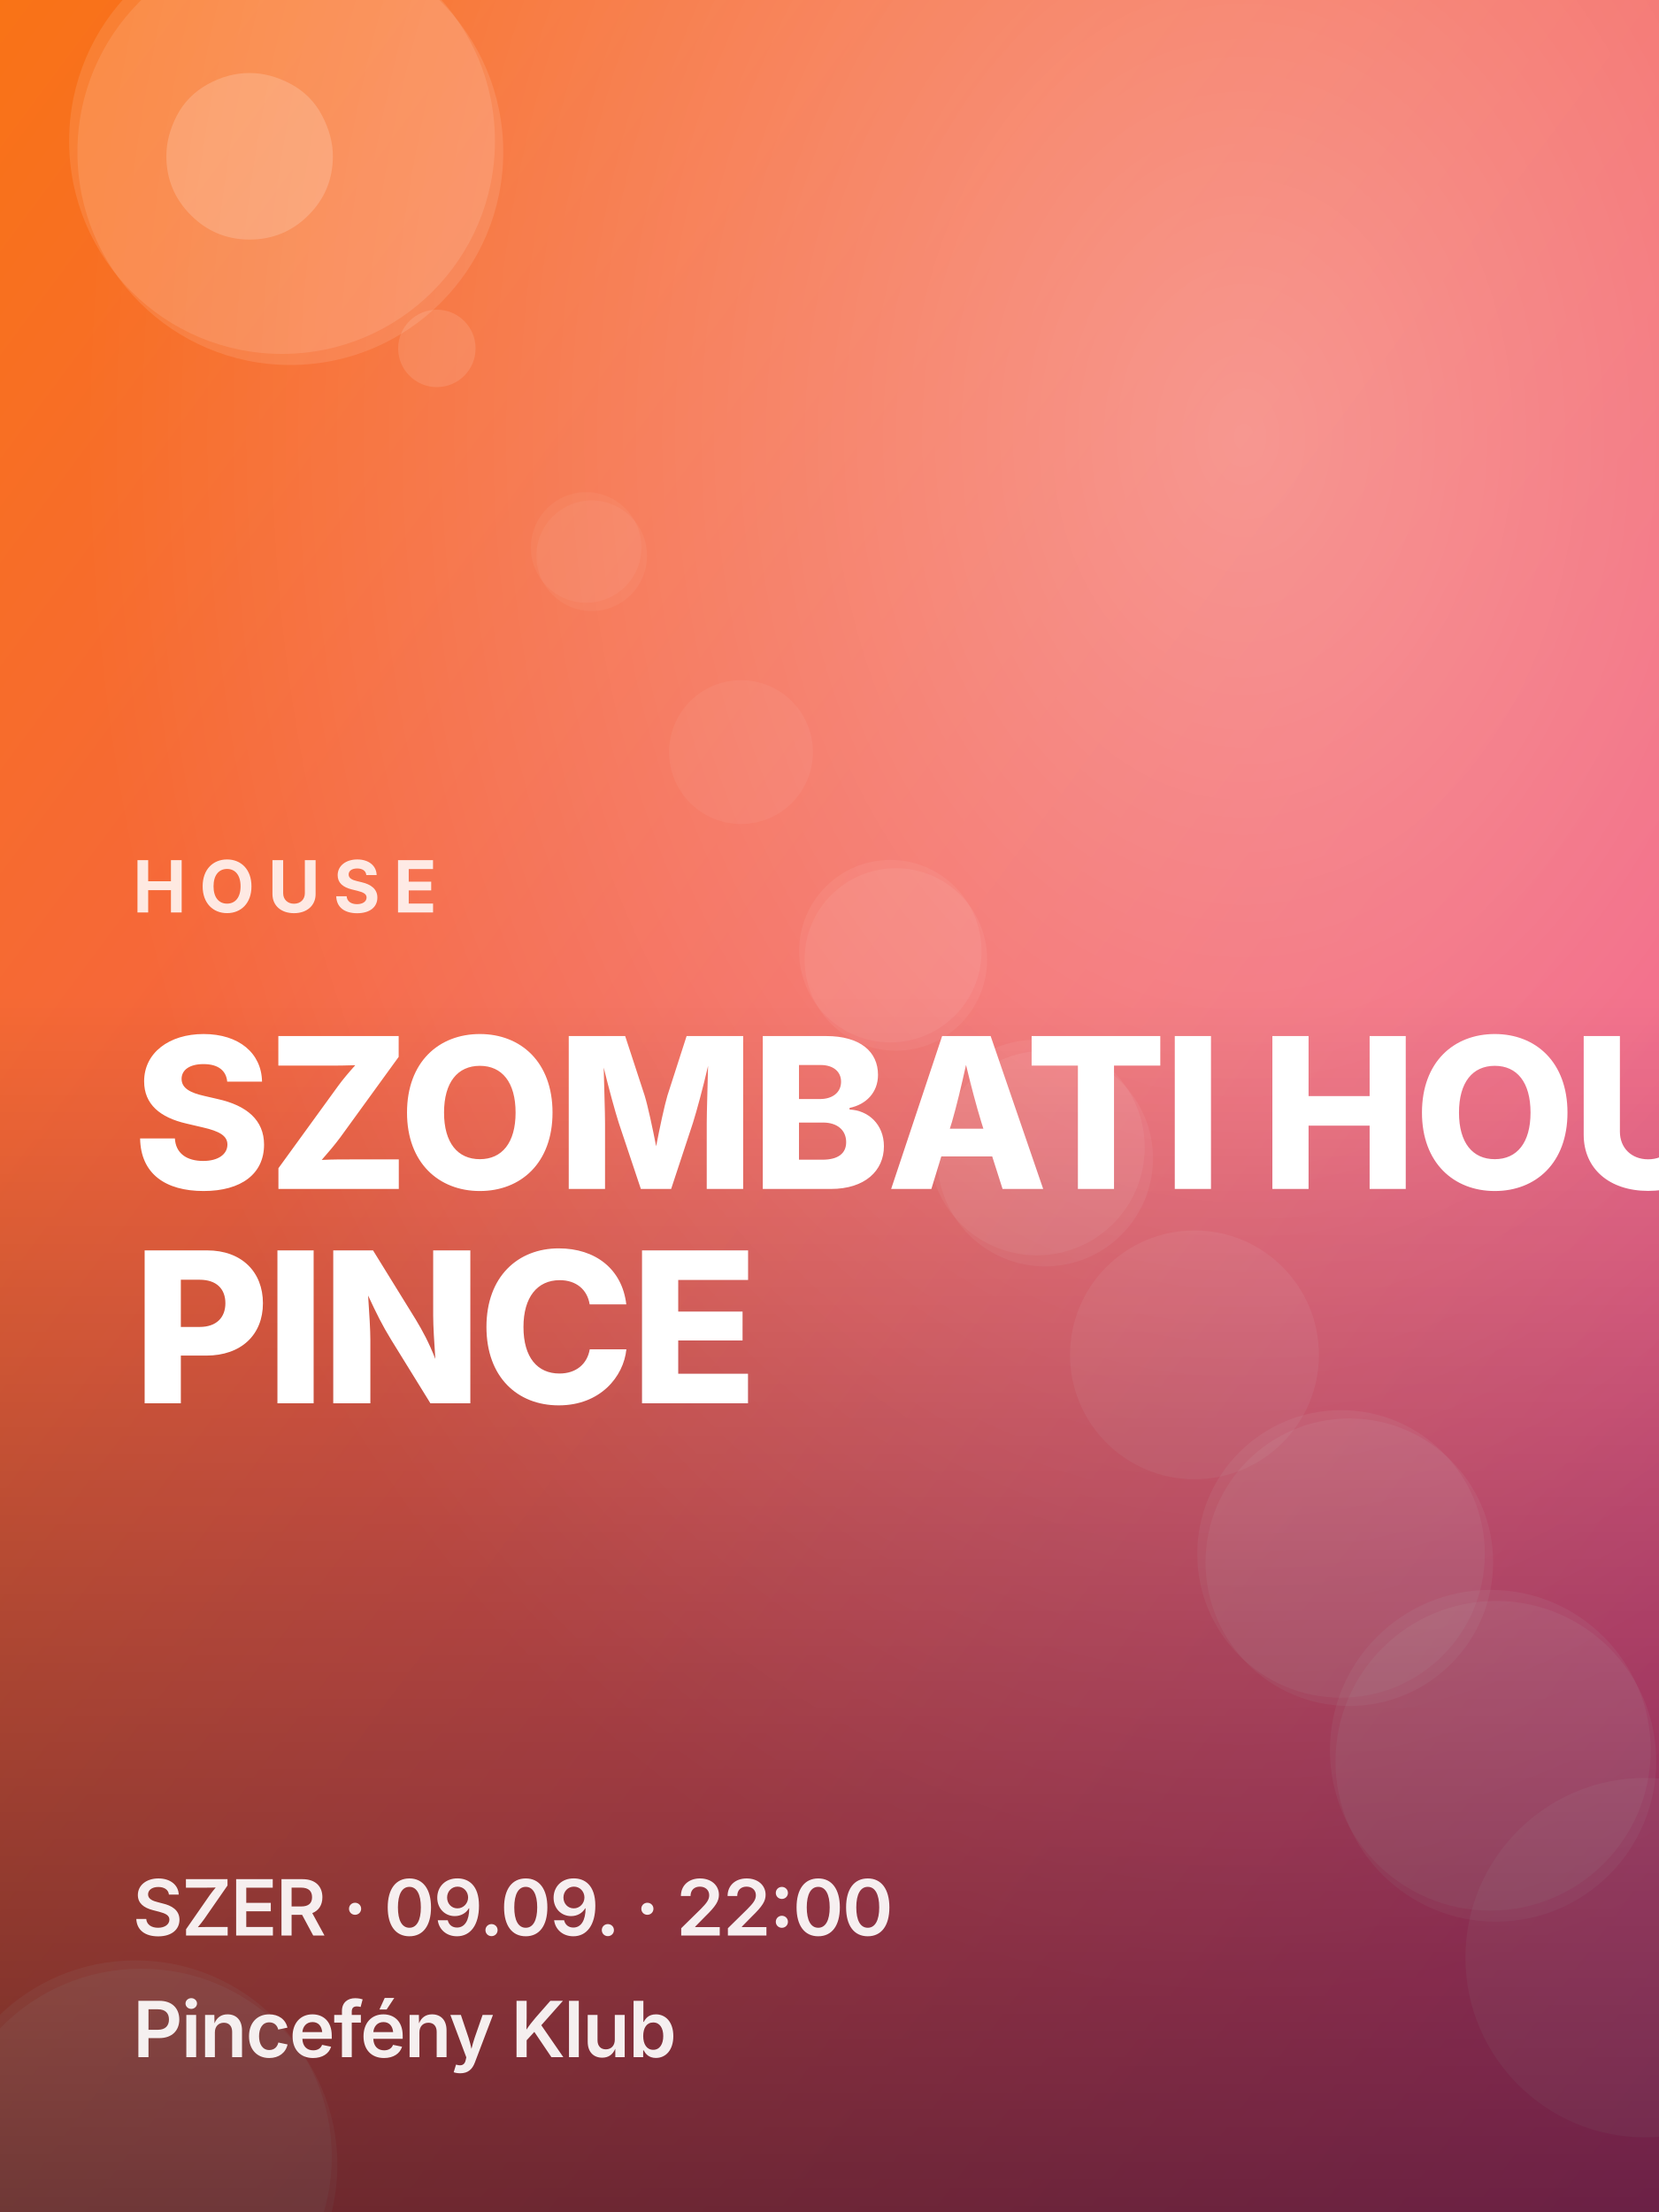
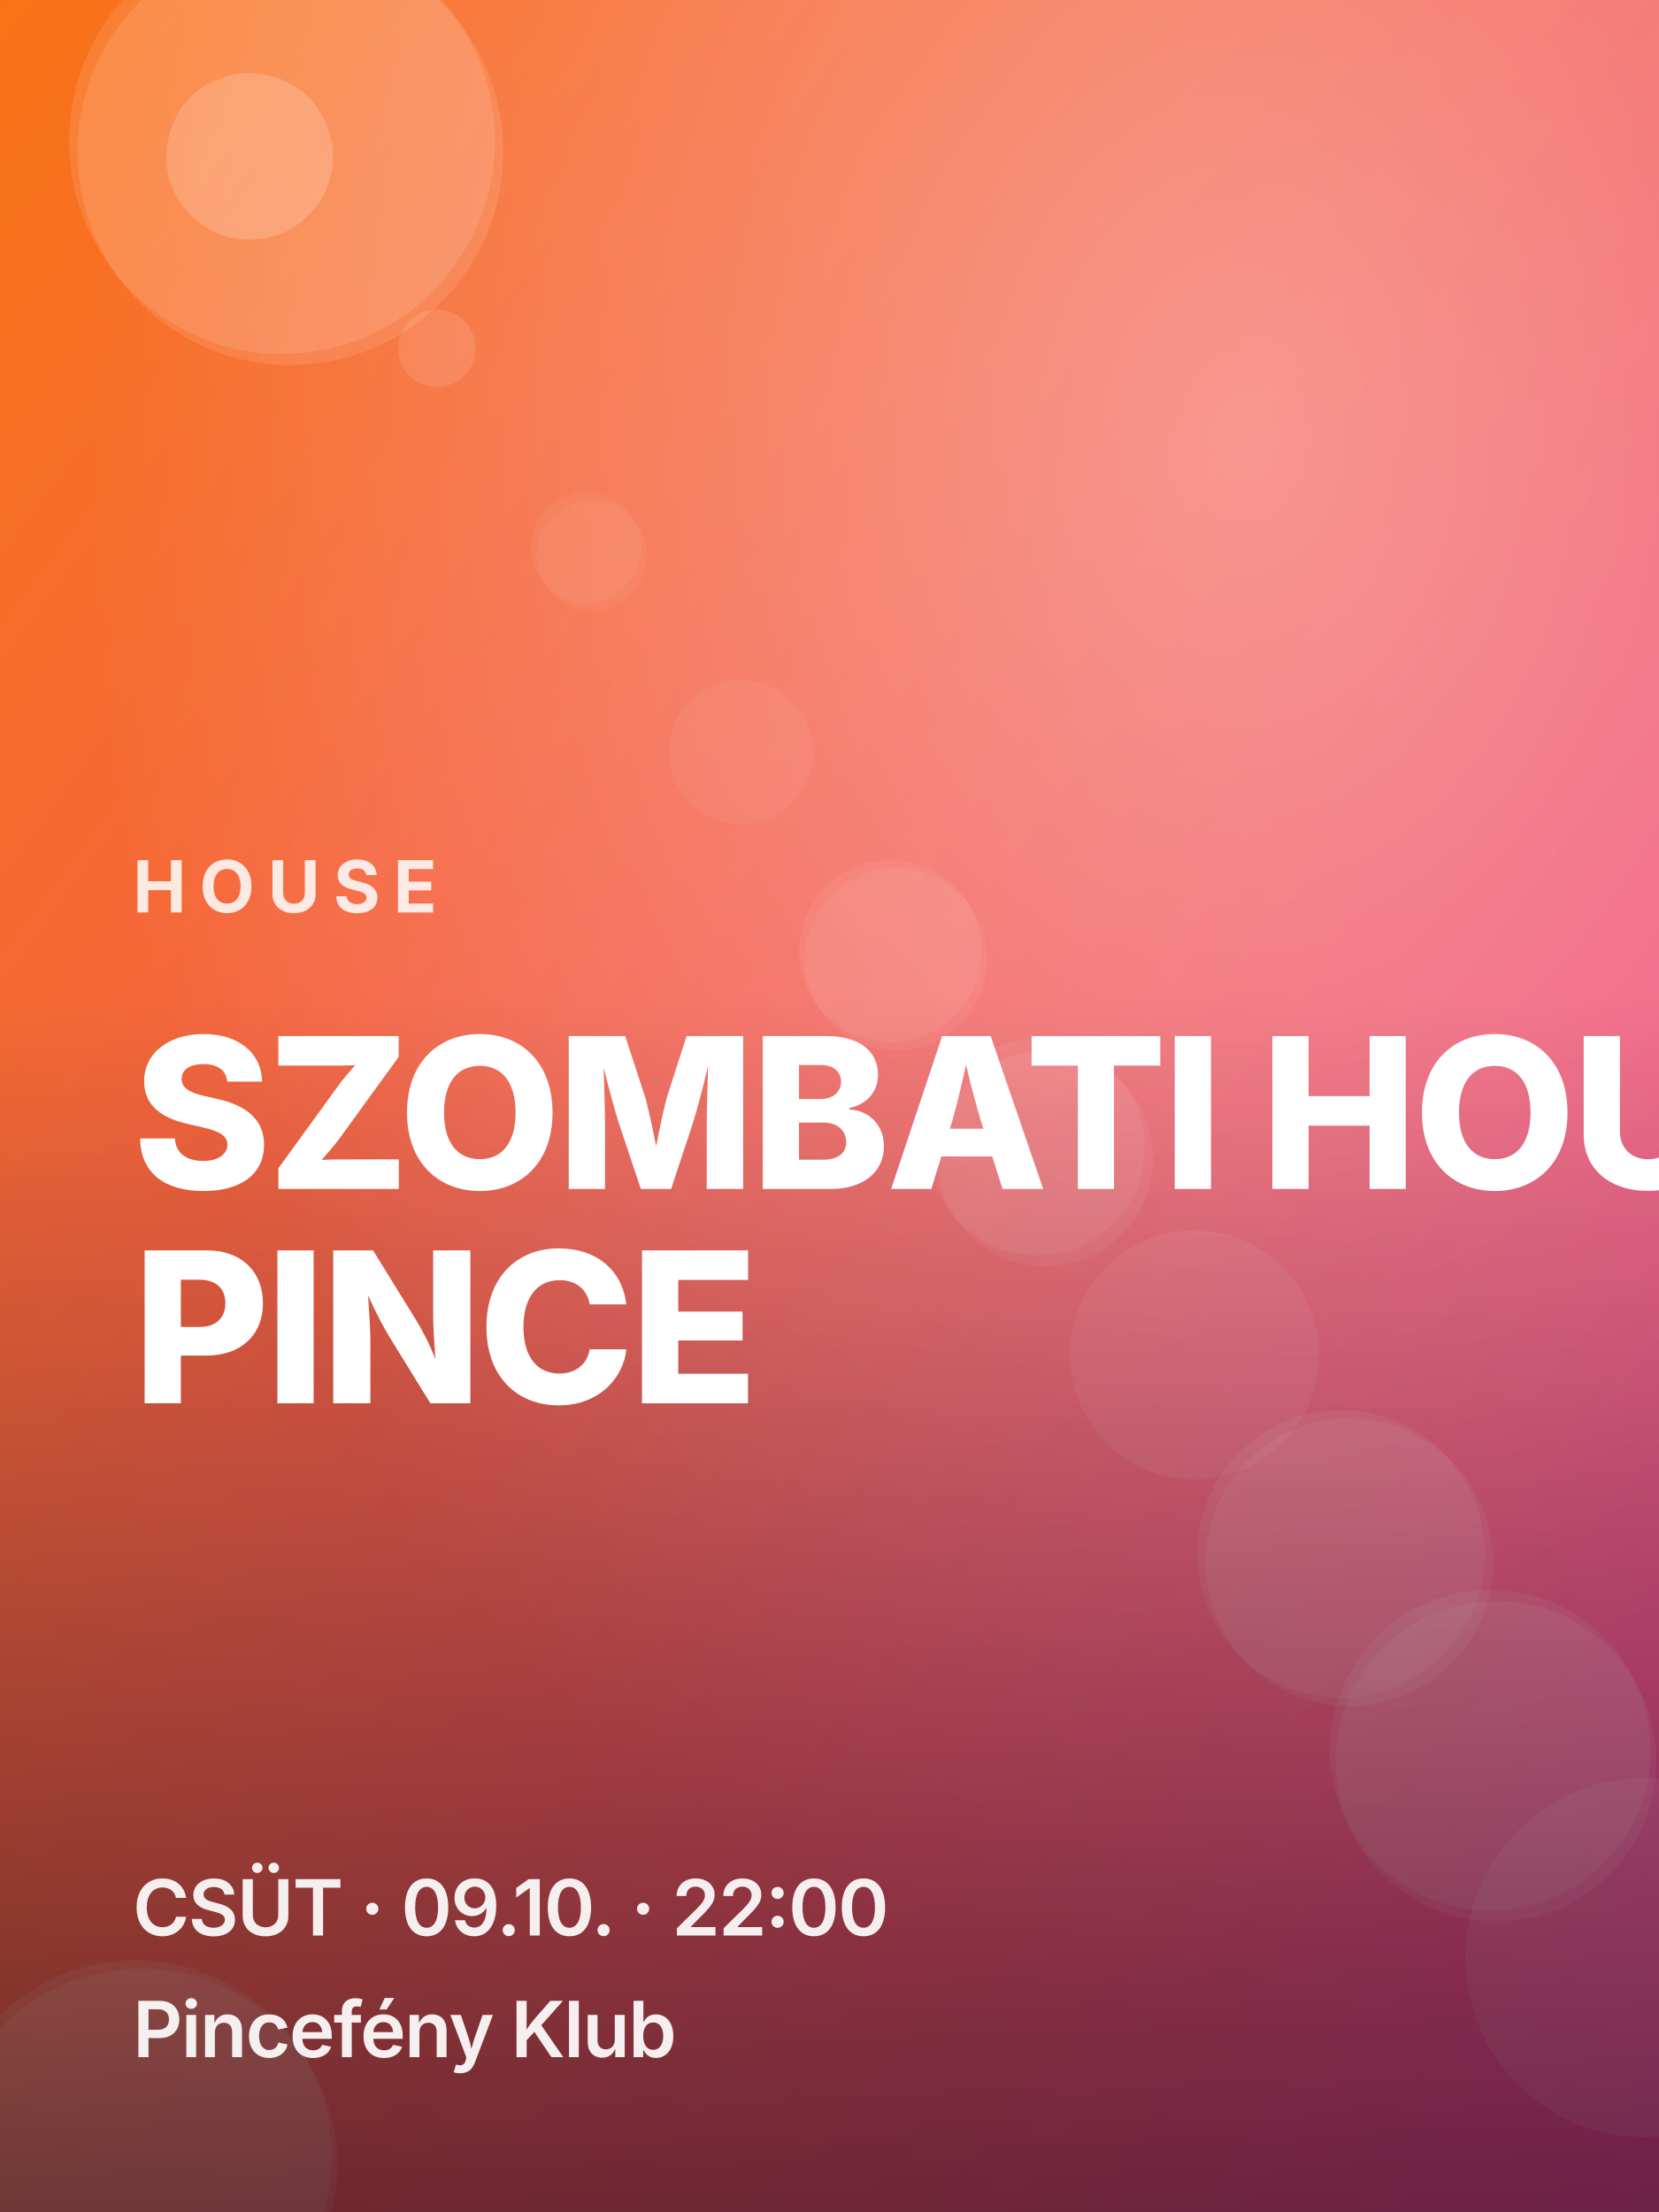
<svg xmlns="http://www.w3.org/2000/svg" viewBox="0 0 600 800" width="600" height="800" role="img" aria-label="Szombati House Pince">
  <defs>
    <linearGradient id="bg" x1="0" y1="0" x2="1" y2="1">
      <stop offset="0" stop-color="#f97316" />
      <stop offset="1" stop-color="#ec4899" />
    </linearGradient>
    <radialGradient id="glow" cx="0.75" cy="0.2" r="0.7">
      <stop offset="0" stop-color="#ffffff" stop-opacity="0.35" />
      <stop offset="1" stop-color="#ffffff" stop-opacity="0" />
    </radialGradient>
    <linearGradient id="shade" x1="0" y1="0" x2="0" y2="1">
      <stop offset="0.45" stop-color="#000" stop-opacity="0" />
      <stop offset="1" stop-color="#000" stop-opacity="0.55" />
    </linearGradient>
  </defs>
  <rect width="600" height="800" fill="url(#bg)" />
  <rect width="600" height="800" fill="url(#glow)" />
  <circle cx="324" cy="347" r="33" fill="#ffffff" opacity="0.058" />
  <circle cx="488" cy="565" r="52" fill="#ffffff" opacity="0.080" />
  <circle cx="51" cy="783" r="71" fill="#ffffff" opacity="0.101" />
  <circle cx="214" cy="201" r="20" fill="#ffffff" opacity="0.043" />
  <circle cx="378" cy="419" r="39" fill="#ffffff" opacity="0.065" />
  <circle cx="541" cy="637" r="58" fill="#ffffff" opacity="0.087" />
  <circle cx="105" cy="55" r="77" fill="#ffffff" opacity="0.108" />
  <circle cx="268" cy="272" r="26" fill="#ffffff" opacity="0.050" />
  <circle cx="432" cy="490" r="45" fill="#ffffff" opacity="0.072" />
  <circle cx="595" cy="708" r="65" fill="#ffffff" opacity="0.094" />
  <circle cx="158" cy="126" r="14" fill="#ffffff" opacity="0.116" />
  <circle cx="322" cy="344" r="33" fill="#ffffff" opacity="0.057" />
  <circle cx="485" cy="562" r="52" fill="#ffffff" opacity="0.079" />
  <circle cx="49" cy="780" r="71" fill="#ffffff" opacity="0.101" />
  <circle cx="212" cy="198" r="20" fill="#ffffff" opacity="0.043" />
  <circle cx="375" cy="415" r="39" fill="#ffffff" opacity="0.065" />
  <circle cx="539" cy="633" r="58" fill="#ffffff" opacity="0.086" />
  <circle cx="102" cy="51" r="77" fill="#ffffff" opacity="0.108" />
  <text x="48" y="96" font-size="140" fill="#ffffff" opacity="0.18" font-weight="900">●</text>
  <rect width="600" height="800" fill="url(#shade)" />
  <g fill="#ffffff" font-family="Inter, 'Segoe UI', system-ui, sans-serif" style="letter-spacing:-0.02em">
    <text x="48" y="330" font-size="26" font-weight="700" opacity="0.85" style="letter-spacing:0.18em">HOUSE</text>
    <text x="48" y="430" font-size="76" font-weight="800">SZOMBATI HOUSE</text>
    <text x="48" y="507.52" font-size="76" font-weight="800">PINCE</text>
-     <text x="48" y="700" font-size="28" font-weight="600" opacity="0.92">SZER · 09.09. · 22:00</text>
+     <text x="48" y="700" font-size="28" font-weight="600" opacity="0.92">CSÜT · 09.10. · 22:00</text>
    <text x="48" y="744" font-size="28" font-weight="600" opacity="0.92">Pincefény Klub</text>
  </g>
</svg>
